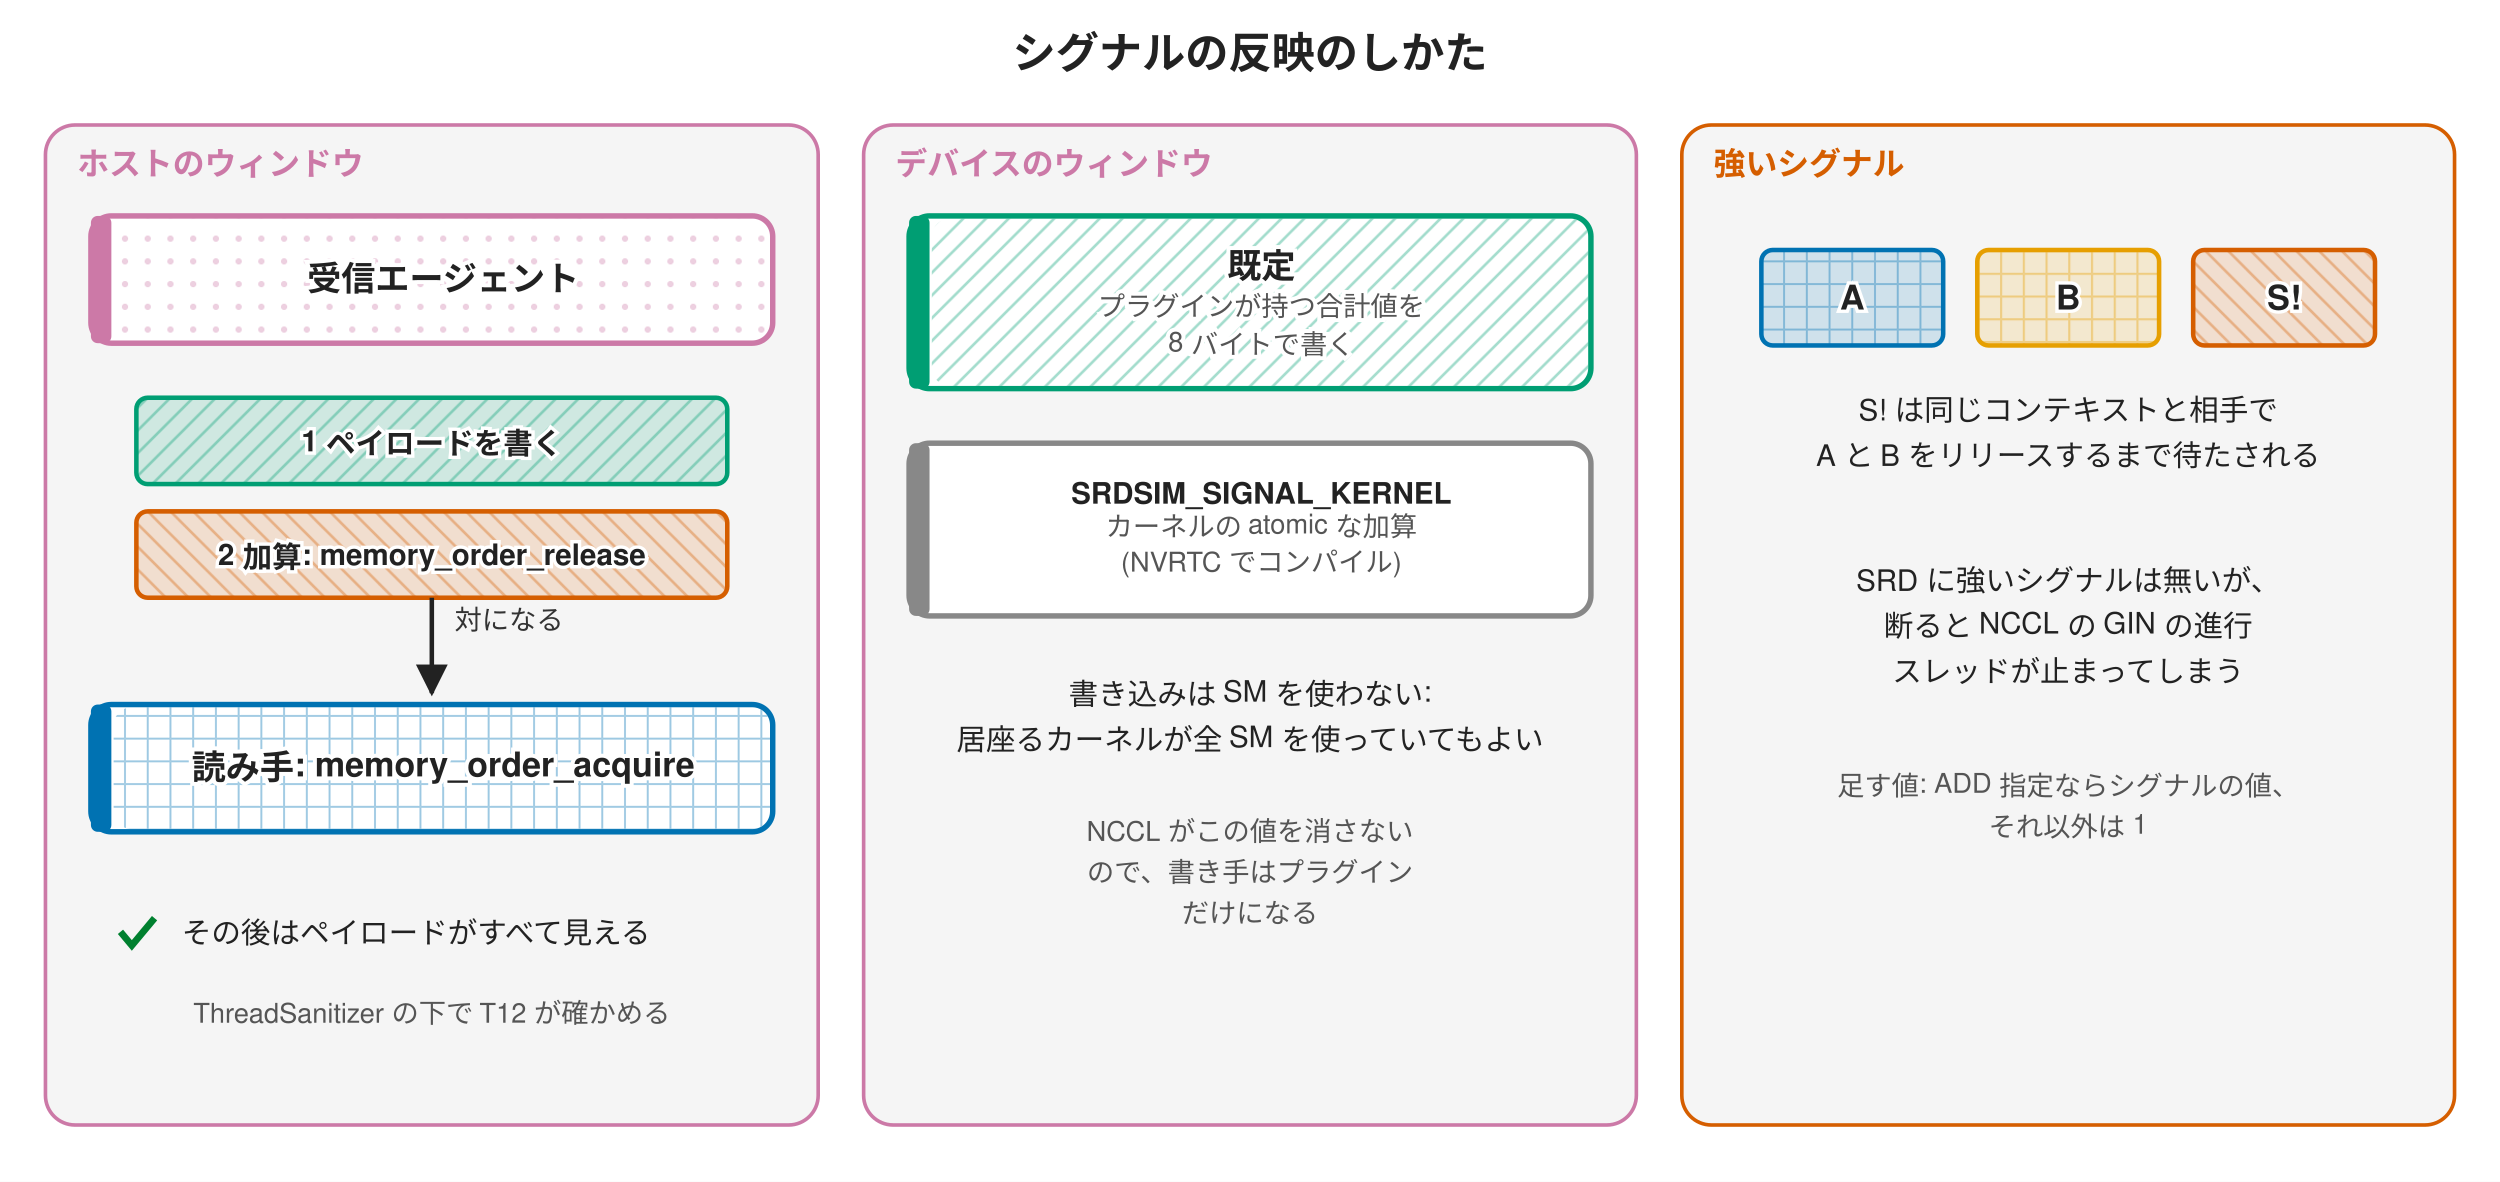
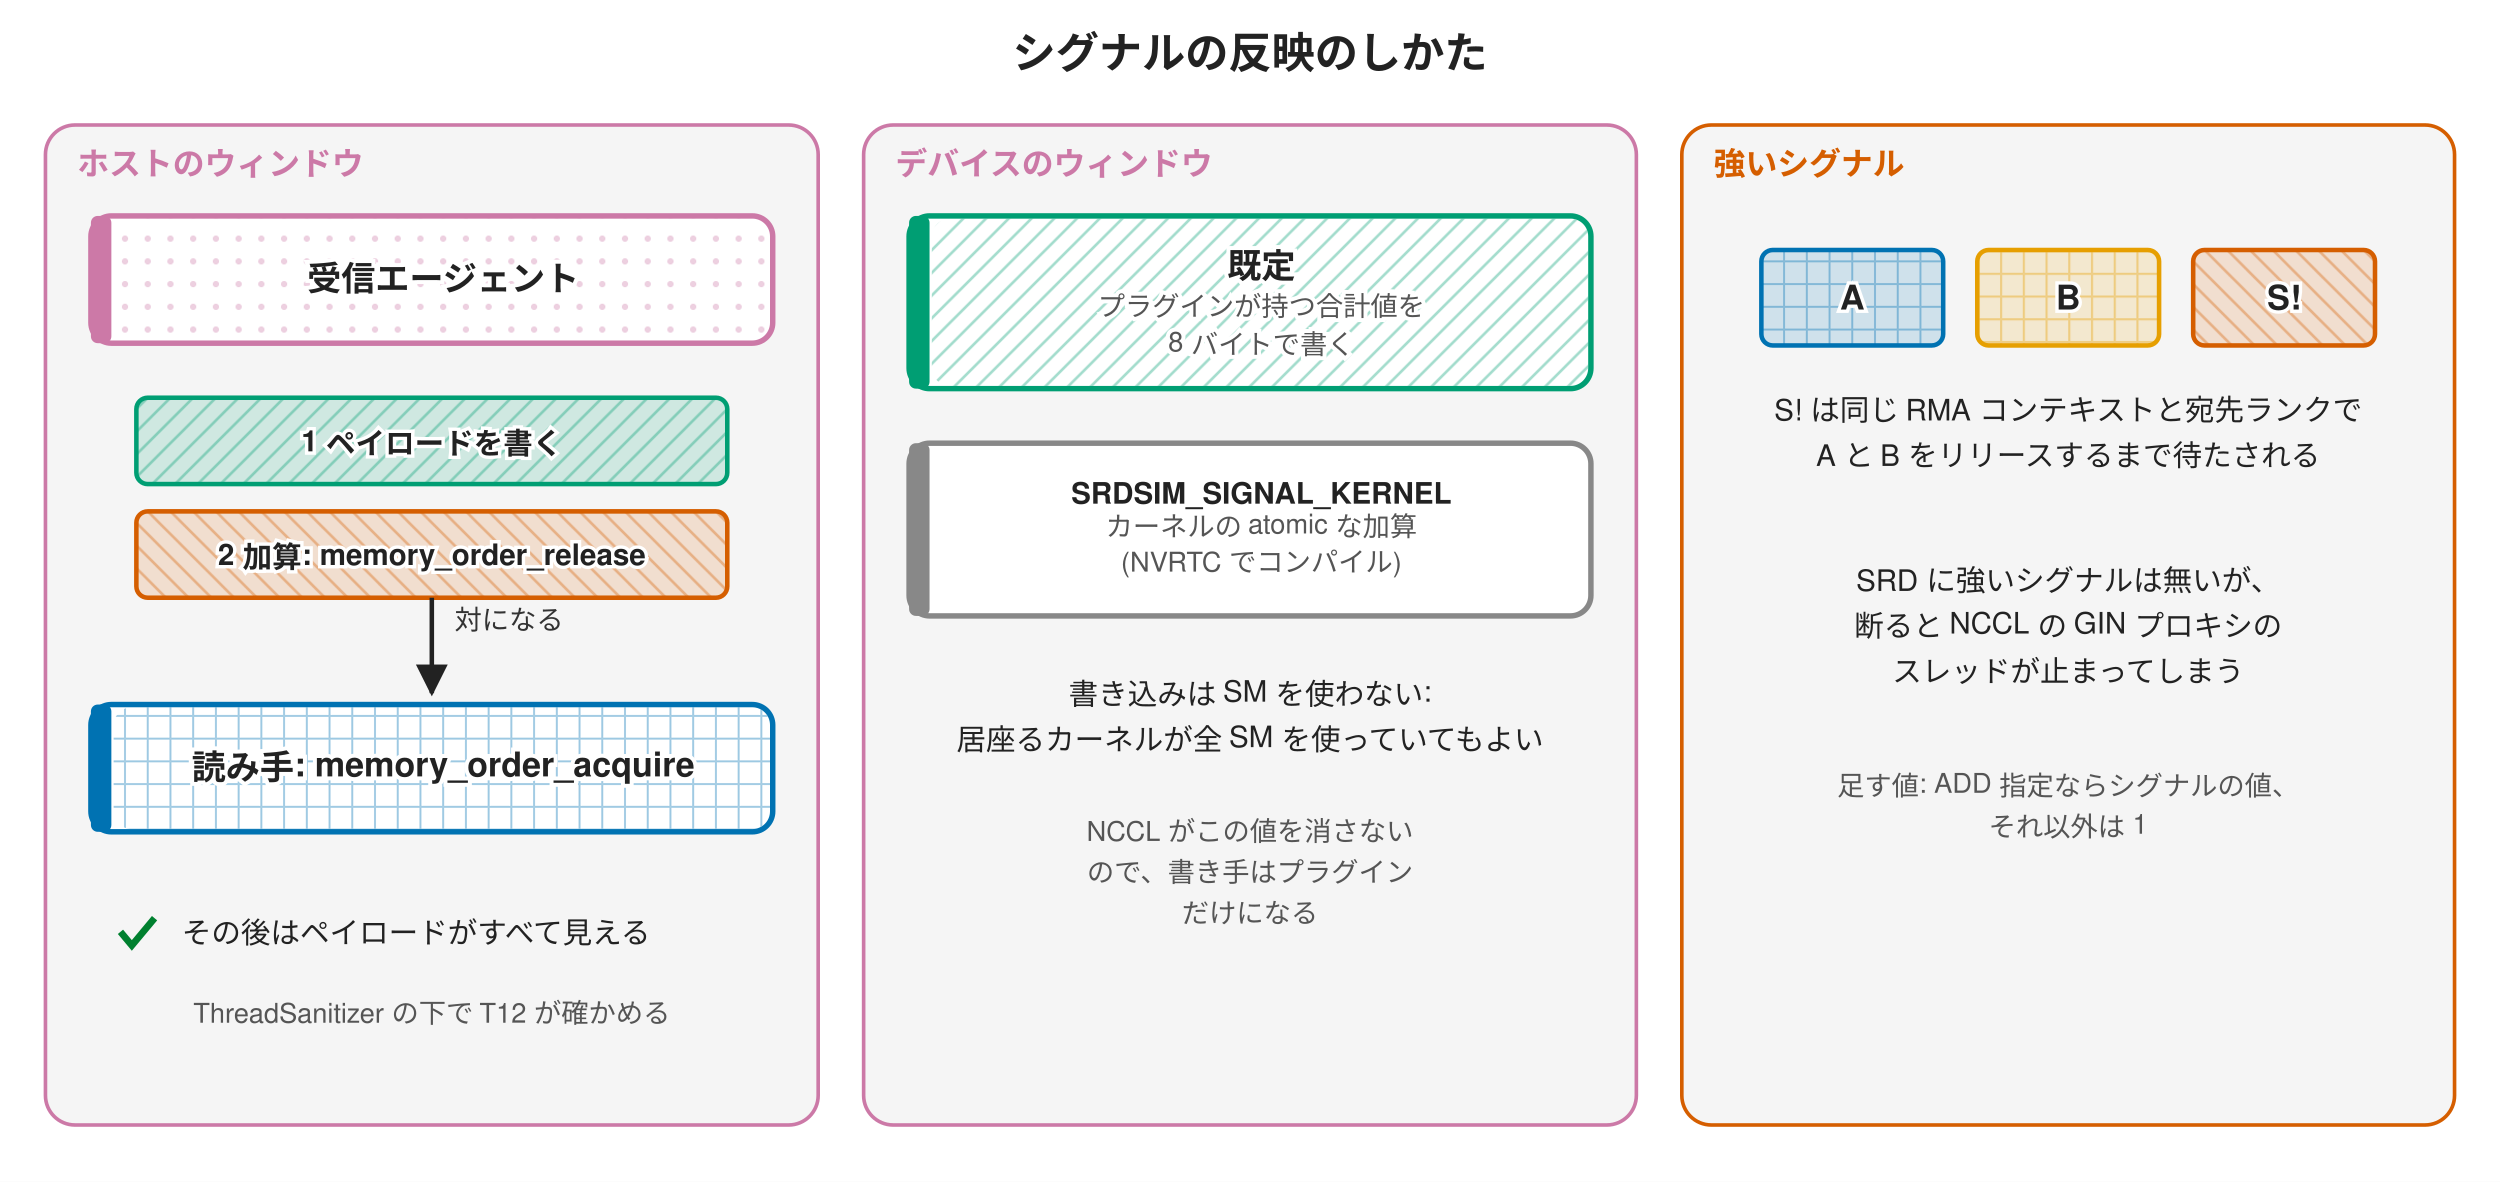
<svg xmlns="http://www.w3.org/2000/svg" width="1100" height="520" viewBox="0 0 1100 520">
  <defs>
    <pattern id="p-target" width="10" height="10" patternUnits="userSpaceOnUse">
      <g stroke="#CC79A7" opacity="0.35">
        <circle cx="5" cy="5" r="1.4" stroke="none" fill="#CC79A7" />
      </g>
    </pattern>
    <pattern id="p-sim" width="10" height="10" patternUnits="userSpaceOnUse">
      <g stroke="#009E73" opacity="0.35">
        <path d="M-2,2 l4,-4 M0,10 l10,-10 M8,12 l4,-4" stroke-width="1.2" />
      </g>
    </pattern>
    <pattern id="p-sig" width="10" height="10" patternUnits="userSpaceOnUse">
      <g stroke="#D55E00" opacity="0.35">
        <path d="M-2,8 l4,4 M0,0 l10,10 M8,-2 l4,4" stroke-width="1.2" />
      </g>
    </pattern>
    <marker id="m14" viewBox="0 0 10 10" refX="9" refY="5" markerWidth="7" markerHeight="7" orient="auto-start-reverse">
      <path d="M0,0 L10,5 L0,10 z" fill="#222222" />
    </marker>
    <pattern id="p-nccl" width="10" height="10" patternUnits="userSpaceOnUse">
      <g stroke="#0072B2" opacity="0.35">
        <path d="M0,5 h10 M5,0 v10" stroke-width="0.9" />
      </g>
    </pattern>
    <pattern id="p-wire" width="10" height="10" patternUnits="userSpaceOnUse">
      <g stroke="#E69F00" opacity="0.35">
        <path d="M0,0.5 h10 M0.5,0 v10" stroke-width="1.0" />
      </g>
    </pattern>
  </defs>
  <rect x="0" y="0" width="1100" height="520" fill="#FFFFFF" />
  <text x="550.0" y="30.0" font-family="Helvetica, Arial, 'Hiragino Sans', 'Hiragino Kaku Gothic ProN', 'Noto Sans CJK JP', 'Noto Sans JP', sans-serif" font-size="19" font-weight="bold" text-anchor="middle" fill="#222222">シグナルの反映のしかた</text>
  <rect x="20" y="55" width="340" height="440" rx="13" fill="#F5F5F5" stroke="#CC79A7" stroke-width="1.6" />
  <text x="34.0" y="77.0" font-family="Helvetica, Arial, 'Hiragino Sans', 'Hiragino Kaku Gothic ProN', 'Noto Sans CJK JP', 'Noto Sans JP', sans-serif" font-size="14" font-weight="bold" text-anchor="start" fill="#CC79A7">ホストのウィンドウ</text>
  <rect x="40" y="95" width="300" height="56" rx="9" fill="#FFFFFF" stroke="#CC79A7" stroke-width="2.4" />
  <rect x="50" y="96.2" width="288.8" height="53.6" rx="8" fill="url(#p-target)" />
  <rect x="40" y="95" width="9" height="56" rx="3" fill="#CC79A7" />
  <text x="195.0" y="127.9" font-family="Helvetica, Arial, 'Hiragino Sans', 'Hiragino Kaku Gothic ProN', 'Noto Sans CJK JP', 'Noto Sans JP', sans-serif" font-size="15" font-weight="bold" text-anchor="middle" fill="#222222" stroke="#FFFFFF" stroke-width="3.5" paint-order="stroke">受信エージェント</text>
  <rect x="60" y="175" width="260" height="38" rx="5" fill="#009E73" fill-opacity="0.16" stroke="#009E73" stroke-width="2" />
  <rect x="60" y="175" width="260" height="38" rx="5" fill="url(#p-sim)" />
  <text x="190.0" y="198.6" font-family="Helvetica, Arial, 'Hiragino Sans', 'Hiragino Kaku Gothic ProN', 'Noto Sans CJK JP', 'Noto Sans JP', sans-serif" font-size="13" font-weight="bold" text-anchor="middle" fill="#222222" stroke="#FFFFFF" stroke-width="3" paint-order="stroke">1  ペイロードを書く</text>
  <rect x="60" y="225" width="260" height="38" rx="5" fill="#D55E00" fill-opacity="0.16" stroke="#D55E00" stroke-width="2" />
  <rect x="60" y="225" width="260" height="38" rx="5" fill="url(#p-sig)" />
  <text x="190.0" y="248.6" font-family="Helvetica, Arial, 'Hiragino Sans', 'Hiragino Kaku Gothic ProN', 'Noto Sans CJK JP', 'Noto Sans JP', sans-serif" font-size="13" font-weight="bold" text-anchor="middle" fill="#222222" stroke="#FFFFFF" stroke-width="3" paint-order="stroke">2  加算: memory_order_release</text>
  <line x1="190" y1="263" x2="190" y2="305" stroke="#222222" stroke-width="2.0" marker-end="url(#m14)" />
  <text x="200.0" y="277.0" font-family="Helvetica, Arial, 'Hiragino Sans', 'Hiragino Kaku Gothic ProN', 'Noto Sans CJK JP', 'Noto Sans JP', sans-serif" font-size="12" font-weight="normal" text-anchor="start" fill="#333333">対になる</text>
  <rect x="40" y="310" width="300" height="56" rx="9" fill="#FFFFFF" stroke="#0072B2" stroke-width="2.4" />
  <rect x="50" y="311.2" width="288.8" height="53.6" rx="8" fill="url(#p-nccl)" />
  <rect x="40" y="310" width="9" height="56" rx="3" fill="#0072B2" />
  <text x="195.0" y="342.9" font-family="Helvetica, Arial, 'Hiragino Sans', 'Hiragino Kaku Gothic ProN', 'Noto Sans CJK JP', 'Noto Sans JP', sans-serif" font-size="15" font-weight="bold" text-anchor="middle" fill="#222222" stroke="#FFFFFF" stroke-width="3.5" paint-order="stroke">読み手: memory_order_acquire</text>
  <path d="M53,410 l5,6 l10,-12" fill="none" stroke="#00802F" stroke-width="3" />
  <text x="80.0" y="415.0" font-family="Helvetica, Arial, 'Hiragino Sans', 'Hiragino Kaku Gothic ProN', 'Noto Sans CJK JP', 'Noto Sans JP', sans-serif" font-size="13" font-weight="normal" text-anchor="start" fill="#222222">その後はペイロードがすべて見える</text>
  <text x="190.0" y="450.0" font-family="Helvetica, Arial, 'Hiragino Sans', 'Hiragino Kaku Gothic ProN', 'Noto Sans CJK JP', 'Noto Sans JP', sans-serif" font-size="12" font-weight="normal" text-anchor="middle" fill="#555555">ThreadSanitizer の下で T12 が確かめる</text>
  <rect x="380" y="55" width="340" height="440" rx="13" fill="#F5F5F5" stroke="#CC79A7" stroke-width="1.6" />
  <text x="394.0" y="77.0" font-family="Helvetica, Arial, 'Hiragino Sans', 'Hiragino Kaku Gothic ProN', 'Noto Sans CJK JP', 'Noto Sans JP', sans-serif" font-size="14" font-weight="bold" text-anchor="start" fill="#CC79A7">デバイスのウィンドウ</text>
  <rect x="400" y="95" width="300" height="76" rx="9" fill="#FFFFFF" stroke="#009E73" stroke-width="2.4" />
  <rect x="410" y="96.2" width="288.8" height="73.6" rx="8" fill="url(#p-sim)" />
  <rect x="400" y="95" width="9" height="76" rx="3" fill="#009E73" />
  <text x="555.0" y="122.3" font-family="Helvetica, Arial, 'Hiragino Sans', 'Hiragino Kaku Gothic ProN', 'Noto Sans CJK JP', 'Noto Sans JP', sans-serif" font-size="15" font-weight="bold" text-anchor="middle" fill="#222222" stroke="#FFFFFF" stroke-width="3.5" paint-order="stroke">既定</text>
  <text x="555.0" y="139.0" font-family="Helvetica, Arial, 'Hiragino Sans', 'Hiragino Kaku Gothic ProN', 'Noto Sans CJK JP', 'Noto Sans JP', sans-serif" font-size="12" font-weight="normal" text-anchor="middle" fill="#555555" stroke="#FFFFFF" stroke-width="3.5" paint-order="stroke">プラグインが持つ合計値を</text>
  <text x="555.0" y="154.6" font-family="Helvetica, Arial, 'Hiragino Sans', 'Hiragino Kaku Gothic ProN', 'Noto Sans CJK JP', 'Noto Sans JP', sans-serif" font-size="12" font-weight="normal" text-anchor="middle" fill="#555555" stroke="#FFFFFF" stroke-width="3.5" paint-order="stroke">8 バイトで書く</text>
  <rect x="400" y="195" width="300" height="76" rx="9" fill="#FFFFFF" stroke="#888888" stroke-width="2.4" />
  <rect x="400" y="195" width="9" height="76" rx="3" fill="#888888" />
  <text x="555.0" y="221.6" font-family="Helvetica, Arial, 'Hiragino Sans', 'Hiragino Kaku Gothic ProN', 'Noto Sans CJK JP', 'Noto Sans JP', sans-serif" font-size="13" font-weight="bold" text-anchor="middle" fill="#222222" stroke="#FFFFFF" stroke-width="3.5" paint-order="stroke">SRDSIM_SIGNAL_KERNEL</text>
  <text x="555.0" y="235.9" font-family="Helvetica, Arial, 'Hiragino Sans', 'Hiragino Kaku Gothic ProN', 'Noto Sans CJK JP', 'Noto Sans JP', sans-serif" font-size="12" font-weight="normal" text-anchor="middle" fill="#555555" stroke="#FFFFFF" stroke-width="3.5" paint-order="stroke">カーネルの atomic な加算</text>
  <text x="555.0" y="251.5" font-family="Helvetica, Arial, 'Hiragino Sans', 'Hiragino Kaku Gothic ProN', 'Noto Sans CJK JP', 'Noto Sans JP', sans-serif" font-size="12" font-weight="normal" text-anchor="middle" fill="#555555" stroke="#FFFFFF" stroke-width="3.5" paint-order="stroke">(NVRTC でコンパイル)</text>
  <text x="550.0" y="310.0" font-family="Helvetica, Arial, 'Hiragino Sans', 'Hiragino Kaku Gothic ProN', 'Noto Sans CJK JP', 'Noto Sans JP', sans-serif" font-size="13" font-weight="normal" text-anchor="middle" fill="#222222">書き込みは SM を使わない:</text>
  <text x="550.0" y="330.0" font-family="Helvetica, Arial, 'Hiragino Sans', 'Hiragino Kaku Gothic ProN', 'Noto Sans CJK JP', 'Noto Sans JP', sans-serif" font-size="13" font-weight="normal" text-anchor="middle" fill="#222222">居座るカーネルが全 SM を使っていてもよい</text>
  <text x="550.0" y="370.0" font-family="Helvetica, Arial, 'Hiragino Sans', 'Hiragino Kaku Gothic ProN', 'Noto Sans CJK JP', 'Noto Sans JP', sans-serif" font-size="12" font-weight="normal" text-anchor="middle" fill="#555555">NCCL がこの値を消さない</text>
  <text x="550.0" y="388.0" font-family="Helvetica, Arial, 'Hiragino Sans', 'Hiragino Kaku Gothic ProN', 'Noto Sans CJK JP', 'Noto Sans JP', sans-serif" font-size="12" font-weight="normal" text-anchor="middle" fill="#555555">ので、書き手はプラグイン</text>
  <text x="550.0" y="406.0" font-family="Helvetica, Arial, 'Hiragino Sans', 'Hiragino Kaku Gothic ProN', 'Noto Sans CJK JP', 'Noto Sans JP', sans-serif" font-size="12" font-weight="normal" text-anchor="middle" fill="#555555">だけになる</text>
  <rect x="740" y="55" width="340" height="440" rx="13" fill="#F5F5F5" stroke="#D55E00" stroke-width="1.6" />
  <text x="754.0" y="77.0" font-family="Helvetica, Arial, 'Hiragino Sans', 'Hiragino Kaku Gothic ProN', 'Noto Sans CJK JP', 'Noto Sans JP', sans-serif" font-size="14" font-weight="bold" text-anchor="start" fill="#D55E00">強いシグナル</text>
  <rect x="775" y="110" width="80" height="42" rx="5" fill="#0072B2" fill-opacity="0.16" stroke="#0072B2" stroke-width="2" />
  <rect x="775" y="110" width="80" height="42" rx="5" fill="url(#p-nccl)" />
  <text x="815.0" y="136.2" font-family="Helvetica, Arial, 'Hiragino Sans', 'Hiragino Kaku Gothic ProN', 'Noto Sans CJK JP', 'Noto Sans JP', sans-serif" font-size="15" font-weight="bold" text-anchor="middle" fill="#222222" stroke="#FFFFFF" stroke-width="3" paint-order="stroke">A</text>
  <rect x="870" y="110" width="80" height="42" rx="5" fill="#E69F00" fill-opacity="0.16" stroke="#E69F00" stroke-width="2" />
  <rect x="870" y="110" width="80" height="42" rx="5" fill="url(#p-wire)" />
  <text x="910.0" y="136.2" font-family="Helvetica, Arial, 'Hiragino Sans', 'Hiragino Kaku Gothic ProN', 'Noto Sans CJK JP', 'Noto Sans JP', sans-serif" font-size="15" font-weight="bold" text-anchor="middle" fill="#222222" stroke="#FFFFFF" stroke-width="3" paint-order="stroke">B</text>
  <rect x="965" y="110" width="80" height="42" rx="5" fill="#D55E00" fill-opacity="0.16" stroke="#D55E00" stroke-width="2" />
  <rect x="965" y="110" width="80" height="42" rx="5" fill="url(#p-sig)" />
  <text x="1005.0" y="136.2" font-family="Helvetica, Arial, 'Hiragino Sans', 'Hiragino Kaku Gothic ProN', 'Noto Sans CJK JP', 'Noto Sans JP', sans-serif" font-size="15" font-weight="bold" text-anchor="middle" fill="#222222" stroke="#FFFFFF" stroke-width="3" paint-order="stroke">S!</text>
-   <text x="910.0" y="185.0" font-family="Helvetica, Arial, 'Hiragino Sans', 'Hiragino Kaku Gothic ProN', 'Noto Sans CJK JP', 'Noto Sans JP', sans-serif" font-size="13" font-weight="normal" text-anchor="middle" fill="#222222">S! は同じコンテキストと相手で</text>
+   <text x="910.0" y="185.0" font-family="Helvetica, Arial, 'Hiragino Sans', 'Hiragino Kaku Gothic ProN', 'Noto Sans CJK JP', 'Noto Sans JP', sans-serif" font-size="13" font-weight="normal" text-anchor="middle" fill="#222222">S! は同じ RMA コンテキストと宛先ランクで</text>
  <text x="910.0" y="205.0" font-family="Helvetica, Arial, 'Hiragino Sans', 'Hiragino Kaku Gothic ProN', 'Noto Sans CJK JP', 'Noto Sans JP', sans-serif" font-size="13" font-weight="normal" text-anchor="middle" fill="#222222">A と B をリリースするまで待たされる</text>
  <text x="910.0" y="260.0" font-family="Helvetica, Arial, 'Hiragino Sans', 'Hiragino Kaku Gothic ProN', 'Noto Sans CJK JP', 'Noto Sans JP', sans-serif" font-size="13" font-weight="normal" text-anchor="middle" fill="#222222">SRD に強いシグナルは無いが、</text>
-   <text x="910.0" y="280.0" font-family="Helvetica, Arial, 'Hiragino Sans', 'Hiragino Kaku Gothic ProN', 'Noto Sans CJK JP', 'Noto Sans JP', sans-serif" font-size="13" font-weight="normal" text-anchor="middle" fill="#222222">断ると NCCL の GIN の進行</text>
+   <text x="910.0" y="280.0" font-family="Helvetica, Arial, 'Hiragino Sans', 'Hiragino Kaku Gothic ProN', 'Noto Sans CJK JP', 'Noto Sans JP', sans-serif" font-size="13" font-weight="normal" text-anchor="middle" fill="#222222">断ると NCCL の GIN プロキシの</text>
  <text x="910.0" y="300.0" font-family="Helvetica, Arial, 'Hiragino Sans', 'Hiragino Kaku Gothic ProN', 'Noto Sans CJK JP', 'Noto Sans JP', sans-serif" font-size="13" font-weight="normal" text-anchor="middle" fill="#222222">スレッドが止まってしまう</text>
  <text x="910.0" y="350.0" font-family="Helvetica, Arial, 'Hiragino Sans', 'Hiragino Kaku Gothic ProN', 'Noto Sans CJK JP', 'Noto Sans JP', sans-serif" font-size="12" font-weight="normal" text-anchor="middle" fill="#555555">足す値: ADD 指定ならシグナルの値、</text>
  <text x="910.0" y="368.0" font-family="Helvetica, Arial, 'Hiragino Sans', 'Hiragino Kaku Gothic ProN', 'Noto Sans CJK JP', 'Noto Sans JP', sans-serif" font-size="12" font-weight="normal" text-anchor="middle" fill="#555555">それ以外は 1</text>
</svg>
